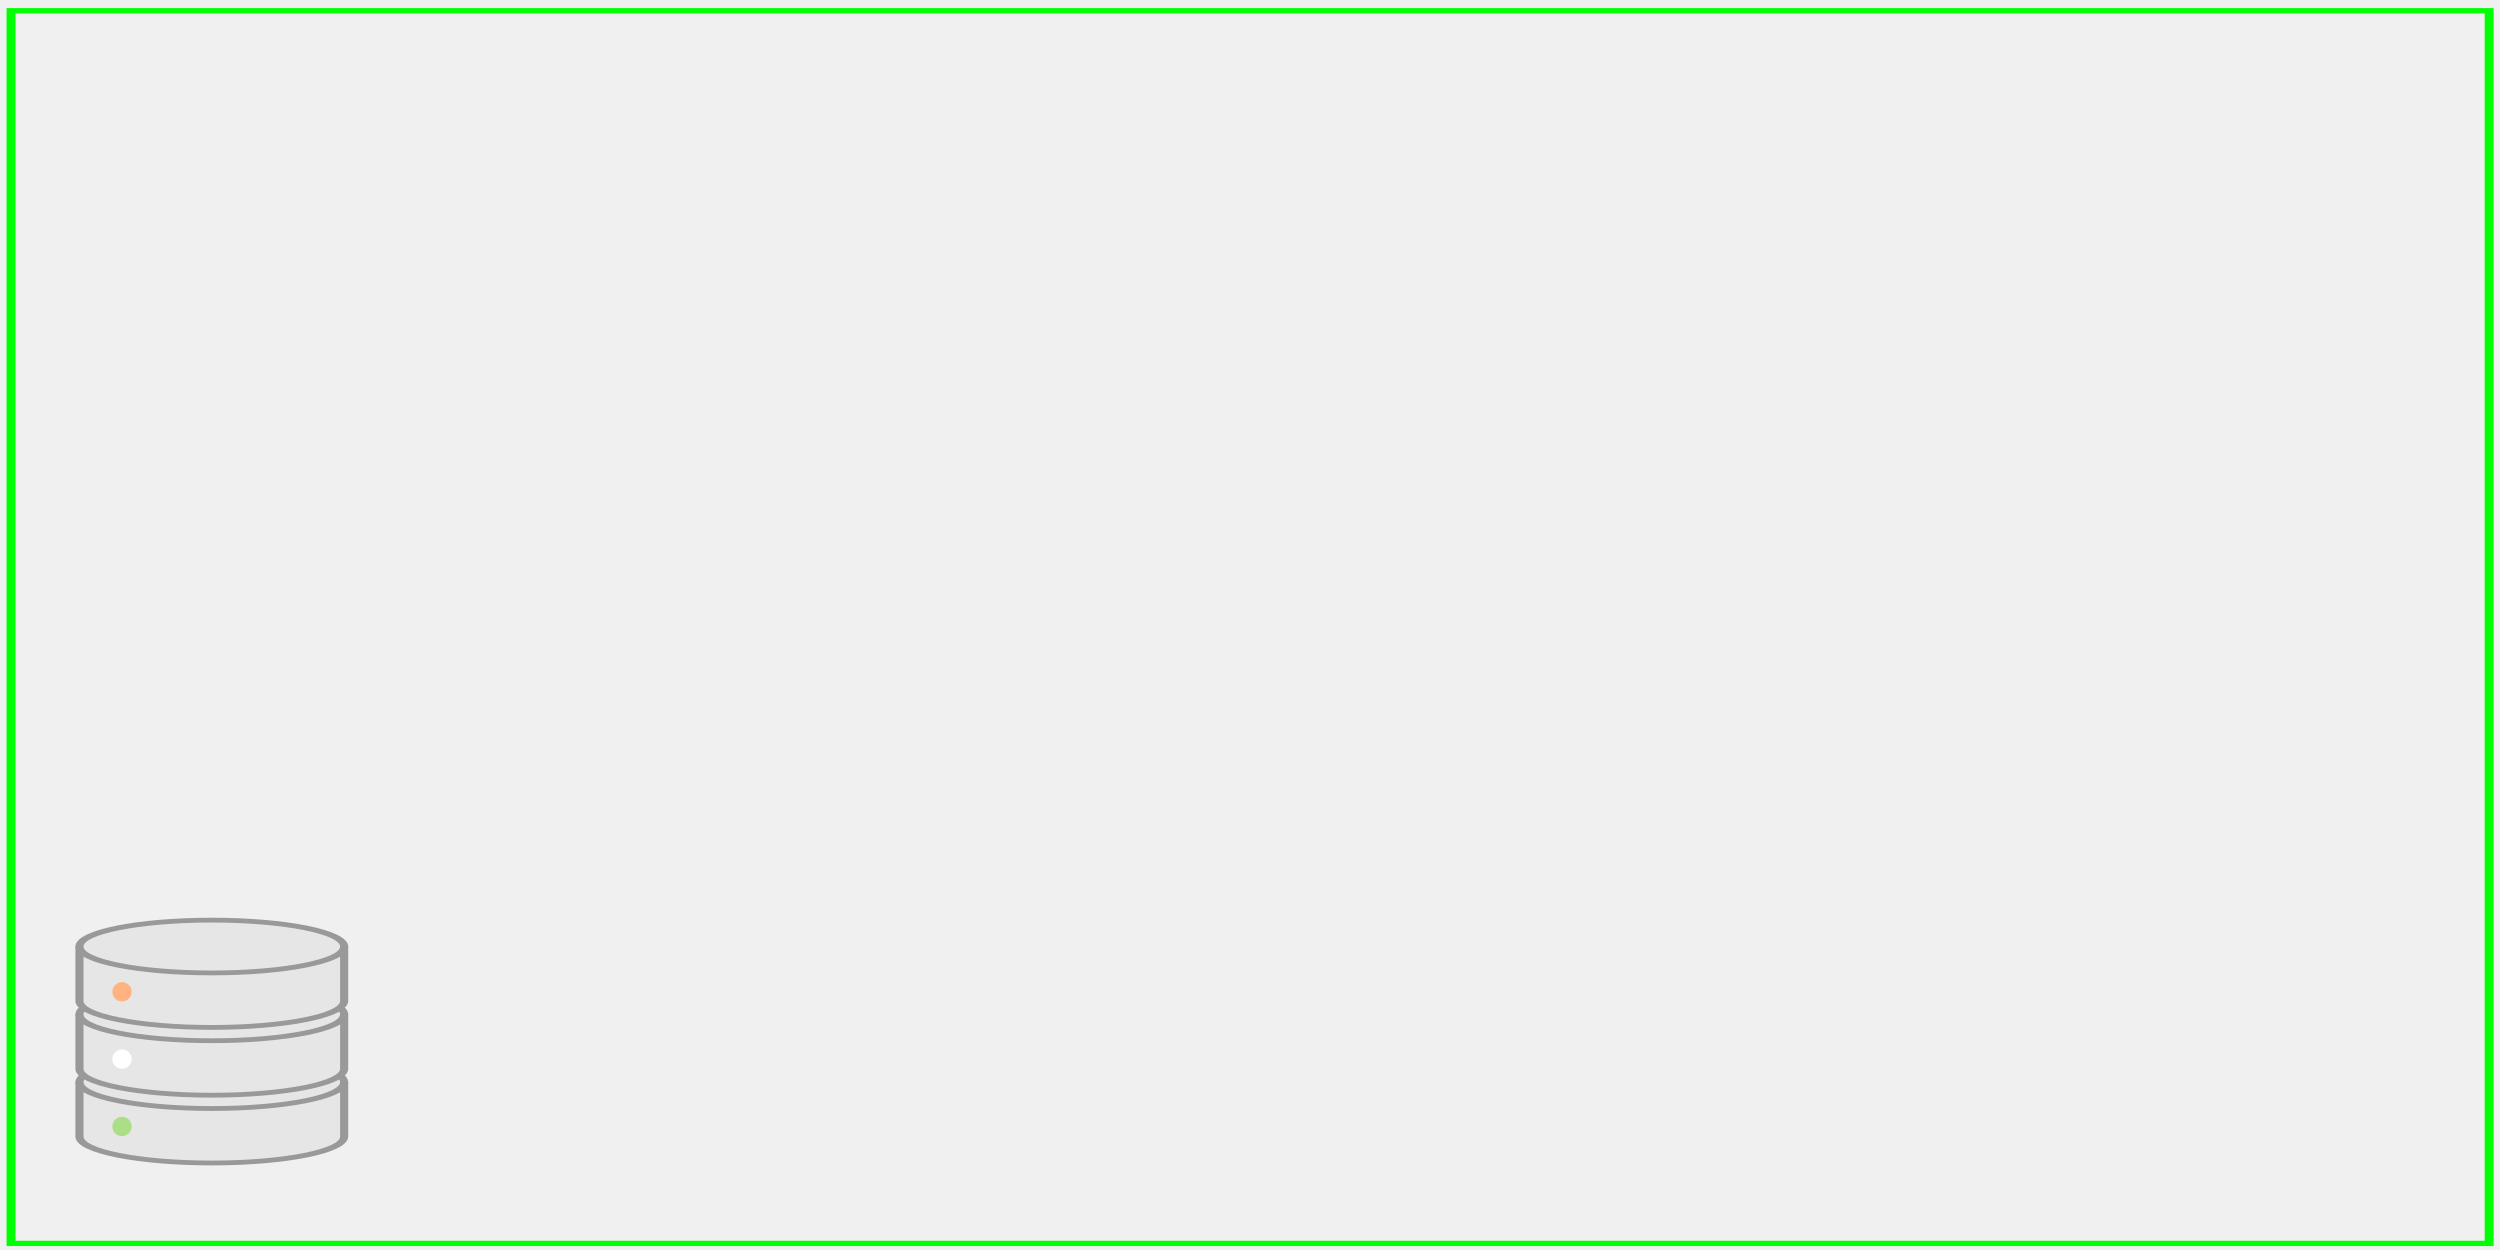
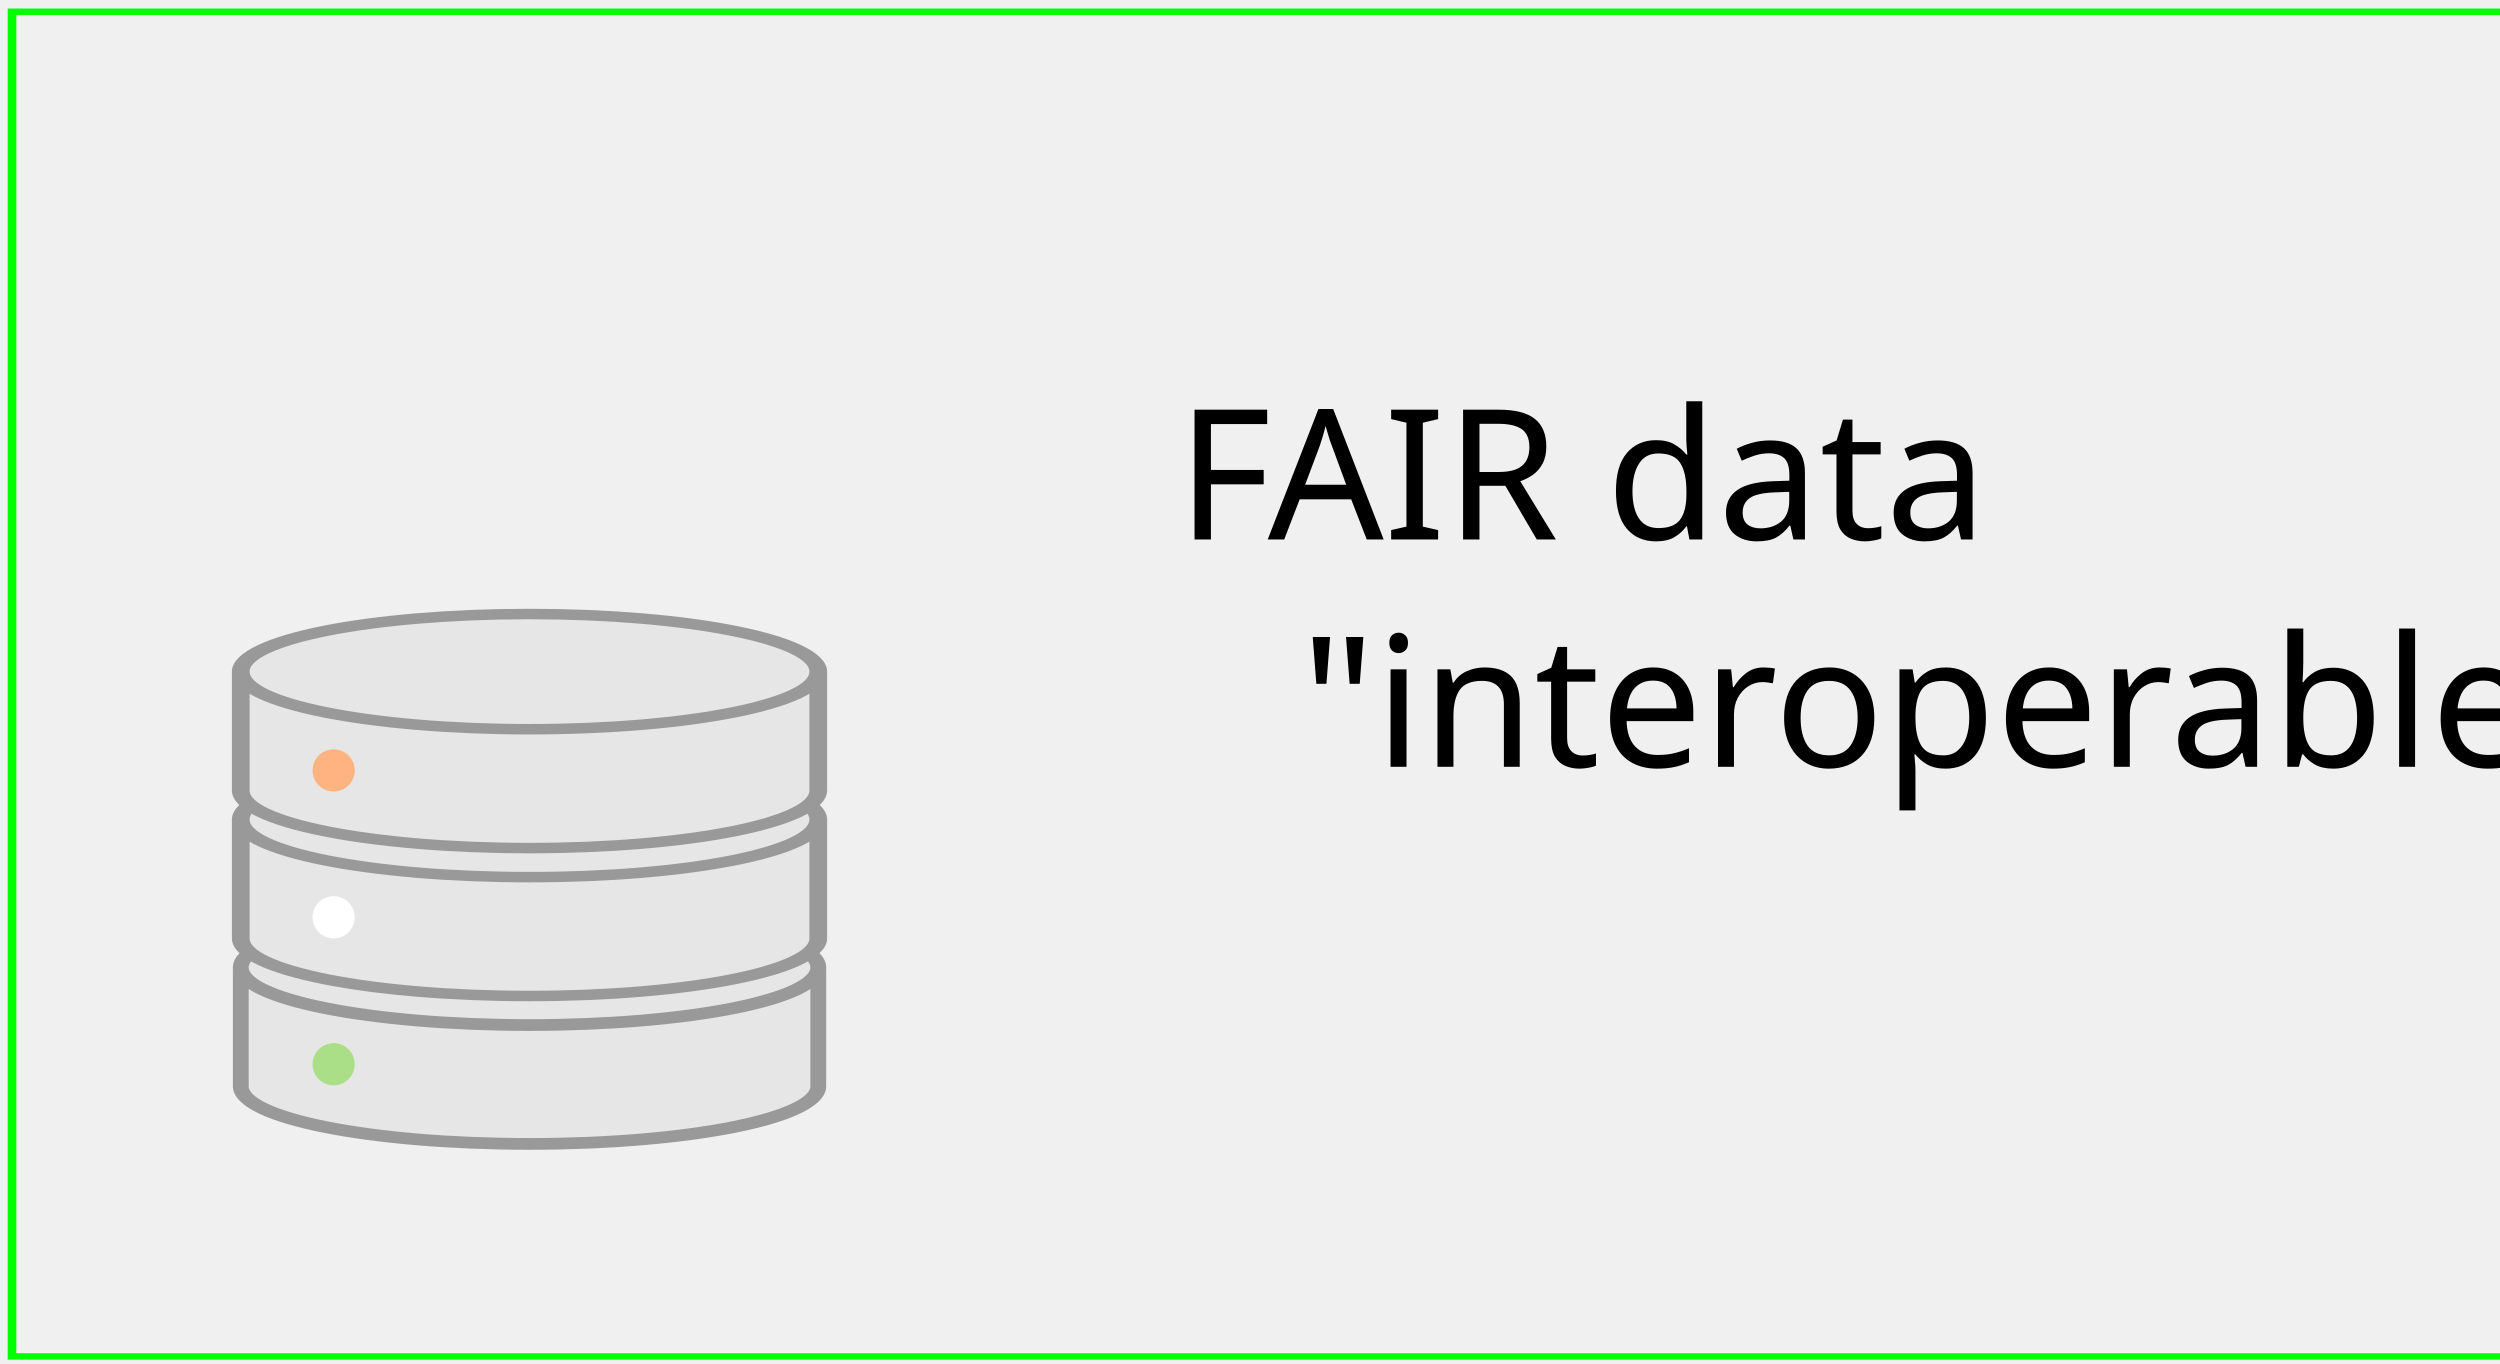
- <svg xmlns="http://www.w3.org/2000/svg" width="1200" height="600" viewBox="0 0 317.5 158.75" version="1.1" id="svg8">
+ <svg xmlns="http://www.w3.org/2000/svg" width="1100" height="600" viewBox="0 0 291.042 158.75" version="1.1" id="svg8">
  <defs id="defs2" />
  <g id="layer1" transform="translate(0,-138.25)">
    <g id="g833" transform="matrix(1.344712,0,0,1,-9.272495,0)">
-       <g transform="matrix(0.9585323,0,0,0.7630892,8.290995,77.87231)" id="g880">
-         <path style="opacity:1;fill:#e6e6e6;fill-opacity:1;stroke:#999999;stroke-width:0.8;stroke-linejoin:miter;stroke-miterlimit:4;stroke-dasharray:none;stroke-dashoffset:0;stroke-opacity:1" d="m 32.453,259.218 c 0,0 -6e-6,6.641 0,9.067 -6e-6,2.427 -5.838,4.394 -13.04,4.394 -7.202,0 -13.04,-1.967 -13.04,-4.394 6e-6,-2.427 -1e-6,-9.067 -1e-6,-9.067" id="path876" />
-         <path style="opacity:1;fill:#e6e6e6;fill-opacity:1;stroke:#999999;stroke-width:0.8;stroke-linejoin:miter;stroke-miterlimit:4;stroke-dasharray:none;stroke-dashoffset:0;stroke-opacity:1" d="m 32.453,259.218 a 13.04,4.394 0 0 1 -13.04,4.394 13.04,4.394 0 0 1 -13.04,-4.394 13.04,4.394 0 0 1 13.04,-4.394 13.04,4.394 0 0 1 13.04,4.394 z" id="path878" />
-         <rect style="opacity:1;fill:none;fill-opacity:1;stroke:#00ff00;stroke-width:0.875;stroke-linejoin:miter;stroke-miterlimit:4;stroke-dasharray:none;stroke-dashoffset:0;stroke-opacity:1" id="rect828" width="244.17" height="205.148" x="-0.372" y="80.912" />
+       <rect y="139.615" x="7.934" height="156.546" width="234.045" id="rect828" style="opacity:1;fill:none;fill-opacity:1;stroke:#00ff00;stroke-width:0.748;stroke-linejoin:miter;stroke-miterlimit:4;stroke-dasharray:none;stroke-dashoffset:0;stroke-opacity:1" />
+     </g>
+     <g id="g869" transform="matrix(2,0,0,2,7.845783,-300.4812)">
+       <path style="opacity:1;fill:#e6e6e6;fill-opacity:1;stroke:#999999;stroke-width:0.684;stroke-linejoin:miter;stroke-miterlimit:4;stroke-dasharray:none;stroke-dashoffset:0;stroke-opacity:1" d="m 39.399,275.679 c 0,0 -6e-6,5.067 0,6.919 -6e-6,1.852 -5.596,3.353 -12.499,3.353 -6.903,0 -12.499,-1.501 -12.499,-3.353 5e-6,-1.852 -1e-6,-6.919 -1e-6,-6.919" id="path876" transform="matrix(1.344712,0,0,1,-9.272495,-7.2916666e-7)" />
+       <path style="opacity:1;fill:#e6e6e6;fill-opacity:1;stroke:#999999;stroke-width:0.684;stroke-linejoin:miter;stroke-miterlimit:4;stroke-dasharray:none;stroke-dashoffset:0;stroke-opacity:1" d="m 39.399,275.679 a 12.499,3.353 0 0 1 -12.499,3.353 12.499,3.353 0 0 1 -12.499,-3.353 12.499,3.353 0 0 1 12.499,-3.353 12.499,3.353 0 0 1 12.499,3.353 z" id="path878" transform="matrix(1.344712,0,0,1,-9.272495,-7.2916666e-7)" />
+       <g transform="matrix(1.28895,0,0,0.7630892,1.876506,69.26278)" id="g874">
+         <path style="opacity:1;fill:#e6e6e6;fill-opacity:1;stroke:#999999;stroke-width:0.8;stroke-linejoin:miter;stroke-miterlimit:4;stroke-dasharray:none;stroke-dashoffset:0;stroke-opacity:1" d="m 32.453,259.218 c 0,0 -6e-6,6.641 0,9.067 -6e-6,2.427 -5.838,4.394 -13.04,4.394 -7.202,0 -13.04,-1.967 -13.04,-4.394 6e-6,-2.427 -1e-6,-9.067 -1e-6,-9.067" id="path870" />
+         <path style="opacity:1;fill:#e6e6e6;fill-opacity:1;stroke:#999999;stroke-width:0.8;stroke-linejoin:miter;stroke-miterlimit:4;stroke-dasharray:none;stroke-dashoffset:0;stroke-opacity:1" d="m 32.453,259.218 a 13.04,4.394 0 0 1 -13.04,4.394 13.04,4.394 0 0 1 -13.04,-4.394 13.04,4.394 0 0 1 13.04,-4.394 13.04,4.394 0 0 1 13.04,4.394 z" id="path872" />
      </g>
-       <g id="g874" transform="matrix(0.9585323,0,0,0.7630892,8.290995,69.26278)">
-         <path id="path870" d="m 32.453,259.218 c 0,0 -6e-6,6.641 0,9.067 -6e-6,2.427 -5.838,4.394 -13.04,4.394 -7.202,0 -13.04,-1.967 -13.04,-4.394 6e-6,-2.427 -1e-6,-9.067 -1e-6,-9.067" style="opacity:1;fill:#e6e6e6;fill-opacity:1;stroke:#999999;stroke-width:0.8;stroke-linejoin:miter;stroke-miterlimit:4;stroke-dasharray:none;stroke-dashoffset:0;stroke-opacity:1" />
-         <path id="path872" d="m 32.453,259.218 a 13.04,4.394 0 0 1 -13.04,4.394 13.04,4.394 0 0 1 -13.04,-4.394 13.04,4.394 0 0 1 13.04,-4.394 13.04,4.394 0 0 1 13.04,4.394 z" style="opacity:1;fill:#e6e6e6;fill-opacity:1;stroke:#999999;stroke-width:0.8;stroke-linejoin:miter;stroke-miterlimit:4;stroke-dasharray:none;stroke-dashoffset:0;stroke-opacity:1" />
+       <g id="g841" transform="matrix(1.28895,0,0,0.7630892,1.876506,60.65324)">
+         <path id="ellipse829" d="m 32.453,259.218 c 0,0 -6e-6,6.641 0,9.067 -6e-6,2.427 -5.838,4.394 -13.04,4.394 -7.202,0 -13.04,-1.967 -13.04,-4.394 6e-6,-2.427 -1e-6,-9.067 -1e-6,-9.067" style="opacity:1;fill:#e6e6e6;fill-opacity:1;stroke:#999999;stroke-width:0.8;stroke-linejoin:miter;stroke-miterlimit:4;stroke-dasharray:none;stroke-dashoffset:0;stroke-opacity:1" />
+         <path id="path827" d="m 32.453,259.218 a 13.04,4.394 0 0 1 -13.04,4.394 13.04,4.394 0 0 1 -13.04,-4.394 13.04,4.394 0 0 1 13.04,-4.394 13.04,4.394 0 0 1 13.04,4.394 z" style="opacity:1;fill:#e6e6e6;fill-opacity:1;stroke:#999999;stroke-width:0.8;stroke-linejoin:miter;stroke-miterlimit:4;stroke-dasharray:none;stroke-dashoffset:0;stroke-opacity:1" />
      </g>
-       <g transform="matrix(0.9585323,0,0,0.7630892,8.290995,60.65324)" id="g841">
-         <path style="opacity:1;fill:#e6e6e6;fill-opacity:1;stroke:#999999;stroke-width:0.8;stroke-linejoin:miter;stroke-miterlimit:4;stroke-dasharray:none;stroke-dashoffset:0;stroke-opacity:1" d="m 32.453,259.218 c 0,0 -6e-6,6.641 0,9.067 -6e-6,2.427 -5.838,4.394 -13.04,4.394 -7.202,0 -13.04,-1.967 -13.04,-4.394 6e-6,-2.427 -1e-6,-9.067 -1e-6,-9.067" id="ellipse829" />
-         <path style="opacity:1;fill:#e6e6e6;fill-opacity:1;stroke:#999999;stroke-width:0.8;stroke-linejoin:miter;stroke-miterlimit:4;stroke-dasharray:none;stroke-dashoffset:0;stroke-opacity:1" d="m 32.453,259.218 a 13.04,4.394 0 0 1 -13.04,4.394 13.04,4.394 0 0 1 -13.04,-4.394 13.04,4.394 0 0 1 13.04,-4.394 13.04,4.394 0 0 1 13.04,4.394 z" id="path827" />
-       </g>
+       <circle r="1.228" cy="264.211" cx="15.497" id="path882" style="opacity:1;fill:#ffb380;fill-opacity:1;stroke:none;stroke-width:0.794;stroke-linejoin:miter;stroke-miterlimit:4;stroke-dasharray:none;stroke-dashoffset:0;stroke-opacity:1" />
+       <circle style="opacity:1;fill:#ffffff;fill-opacity:1;stroke:none;stroke-width:0.794;stroke-linejoin:miter;stroke-miterlimit:4;stroke-dasharray:none;stroke-dashoffset:0;stroke-opacity:1" id="circle884" cx="15.497" cy="272.762" r="1.228" />
+       <circle r="1.228" cy="281.314" cx="15.497" id="circle886" style="opacity:1;fill:#aade87;fill-opacity:1;stroke:none;stroke-width:0.794;stroke-linejoin:miter;stroke-miterlimit:4;stroke-dasharray:none;stroke-dashoffset:0;stroke-opacity:1" />
    </g>
-     <circle style="opacity:1;fill:#ffb380;fill-opacity:1;stroke:none;stroke-width:0.794;stroke-linejoin:miter;stroke-miterlimit:4;stroke-dasharray:none;stroke-dashoffset:0;stroke-opacity:1" id="path882" cx="15.497" cy="264.211" r="1.228" />
-     <circle r="1.228" cy="272.762" cx="15.497" id="circle884" style="opacity:1;fill:#ffffff;fill-opacity:1;stroke:none;stroke-width:0.794;stroke-linejoin:miter;stroke-miterlimit:4;stroke-dasharray:none;stroke-dashoffset:0;stroke-opacity:1" />
-     <circle style="opacity:1;fill:#aade87;fill-opacity:1;stroke:none;stroke-width:0.794;stroke-linejoin:miter;stroke-miterlimit:4;stroke-dasharray:none;stroke-dashoffset:0;stroke-opacity:1" id="circle886" cx="15.497" cy="281.314" r="1.228" />
+     <flowRoot xml:space="preserve" id="flowRoot875" style="font-style:normal;font-variant:normal;font-weight:normal;font-stretch:normal;font-size:10.667px;line-height:1;font-family:console;-inkscape-font-specification:console;letter-spacing:0px;word-spacing:0px;fill:#000000;fill-opacity:1;stroke:none" transform="matrix(0.2645833,0,0,0.2645833,0,138.25)">
+       <flowRegion id="flowRegion877">
+         <rect id="rect879" width="442.447" height="154.553" x="488.914" y="153.513" />
+       </flowRegion>
+       <flowPara id="flowPara881" />
+     </flowRoot>
+     <text id="text885" y="201.054" x="137.018" style="font-style:normal;font-variant:normal;font-weight:normal;font-stretch:normal;font-size:2.822px;line-height:1;font-family:console;-inkscape-font-specification:console;letter-spacing:0px;word-spacing:0px;fill:#000000;fill-opacity:1;stroke:none;stroke-width:0.265" xml:space="preserve">
+       <tspan style="font-style:normal;font-variant:normal;font-weight:normal;font-stretch:normal;font-size:21.167px;font-family:Tahoma;-inkscape-font-specification:Tahoma;stroke-width:0.265" y="201.054" x="137.018" id="tspan883">FAIR data</tspan>
+     </text>
+     <flowRoot xml:space="preserve" id="flowRoot887" style="font-style:normal;font-variant:normal;font-weight:normal;font-stretch:normal;font-size:10.667px;line-height:1;font-family:console;-inkscape-font-specification:console;letter-spacing:0px;word-spacing:0px;fill:#000000;fill-opacity:1;stroke:none" transform="matrix(0.2645833,0,0,0.2645833,0,138.25)">
+       <flowRegion id="flowRegion889">
+         <rect id="rect891" width="320.218" height="50.508" x="684.883" y="300.995" />
+       </flowRegion>
+       <flowPara id="flowPara893" />
+     </flowRoot>
+     <text xml:space="preserve" style="font-style:normal;font-variant:normal;font-weight:normal;font-stretch:normal;font-size:2.822px;line-height:1;font-family:console;-inkscape-font-specification:console;letter-spacing:0px;word-spacing:0px;fill:#000000;fill-opacity:1;stroke:none;stroke-width:0.265" x="151.45" y="227.514" id="text897">
+       <tspan id="tspan895" x="151.45" y="227.514" style="font-style:normal;font-variant:normal;font-weight:normal;font-stretch:normal;font-size:21.167px;font-family:Tahoma;-inkscape-font-specification:Tahoma;stroke-width:0.265">"interoperable"</tspan>
+     </text>
  </g>
</svg>
